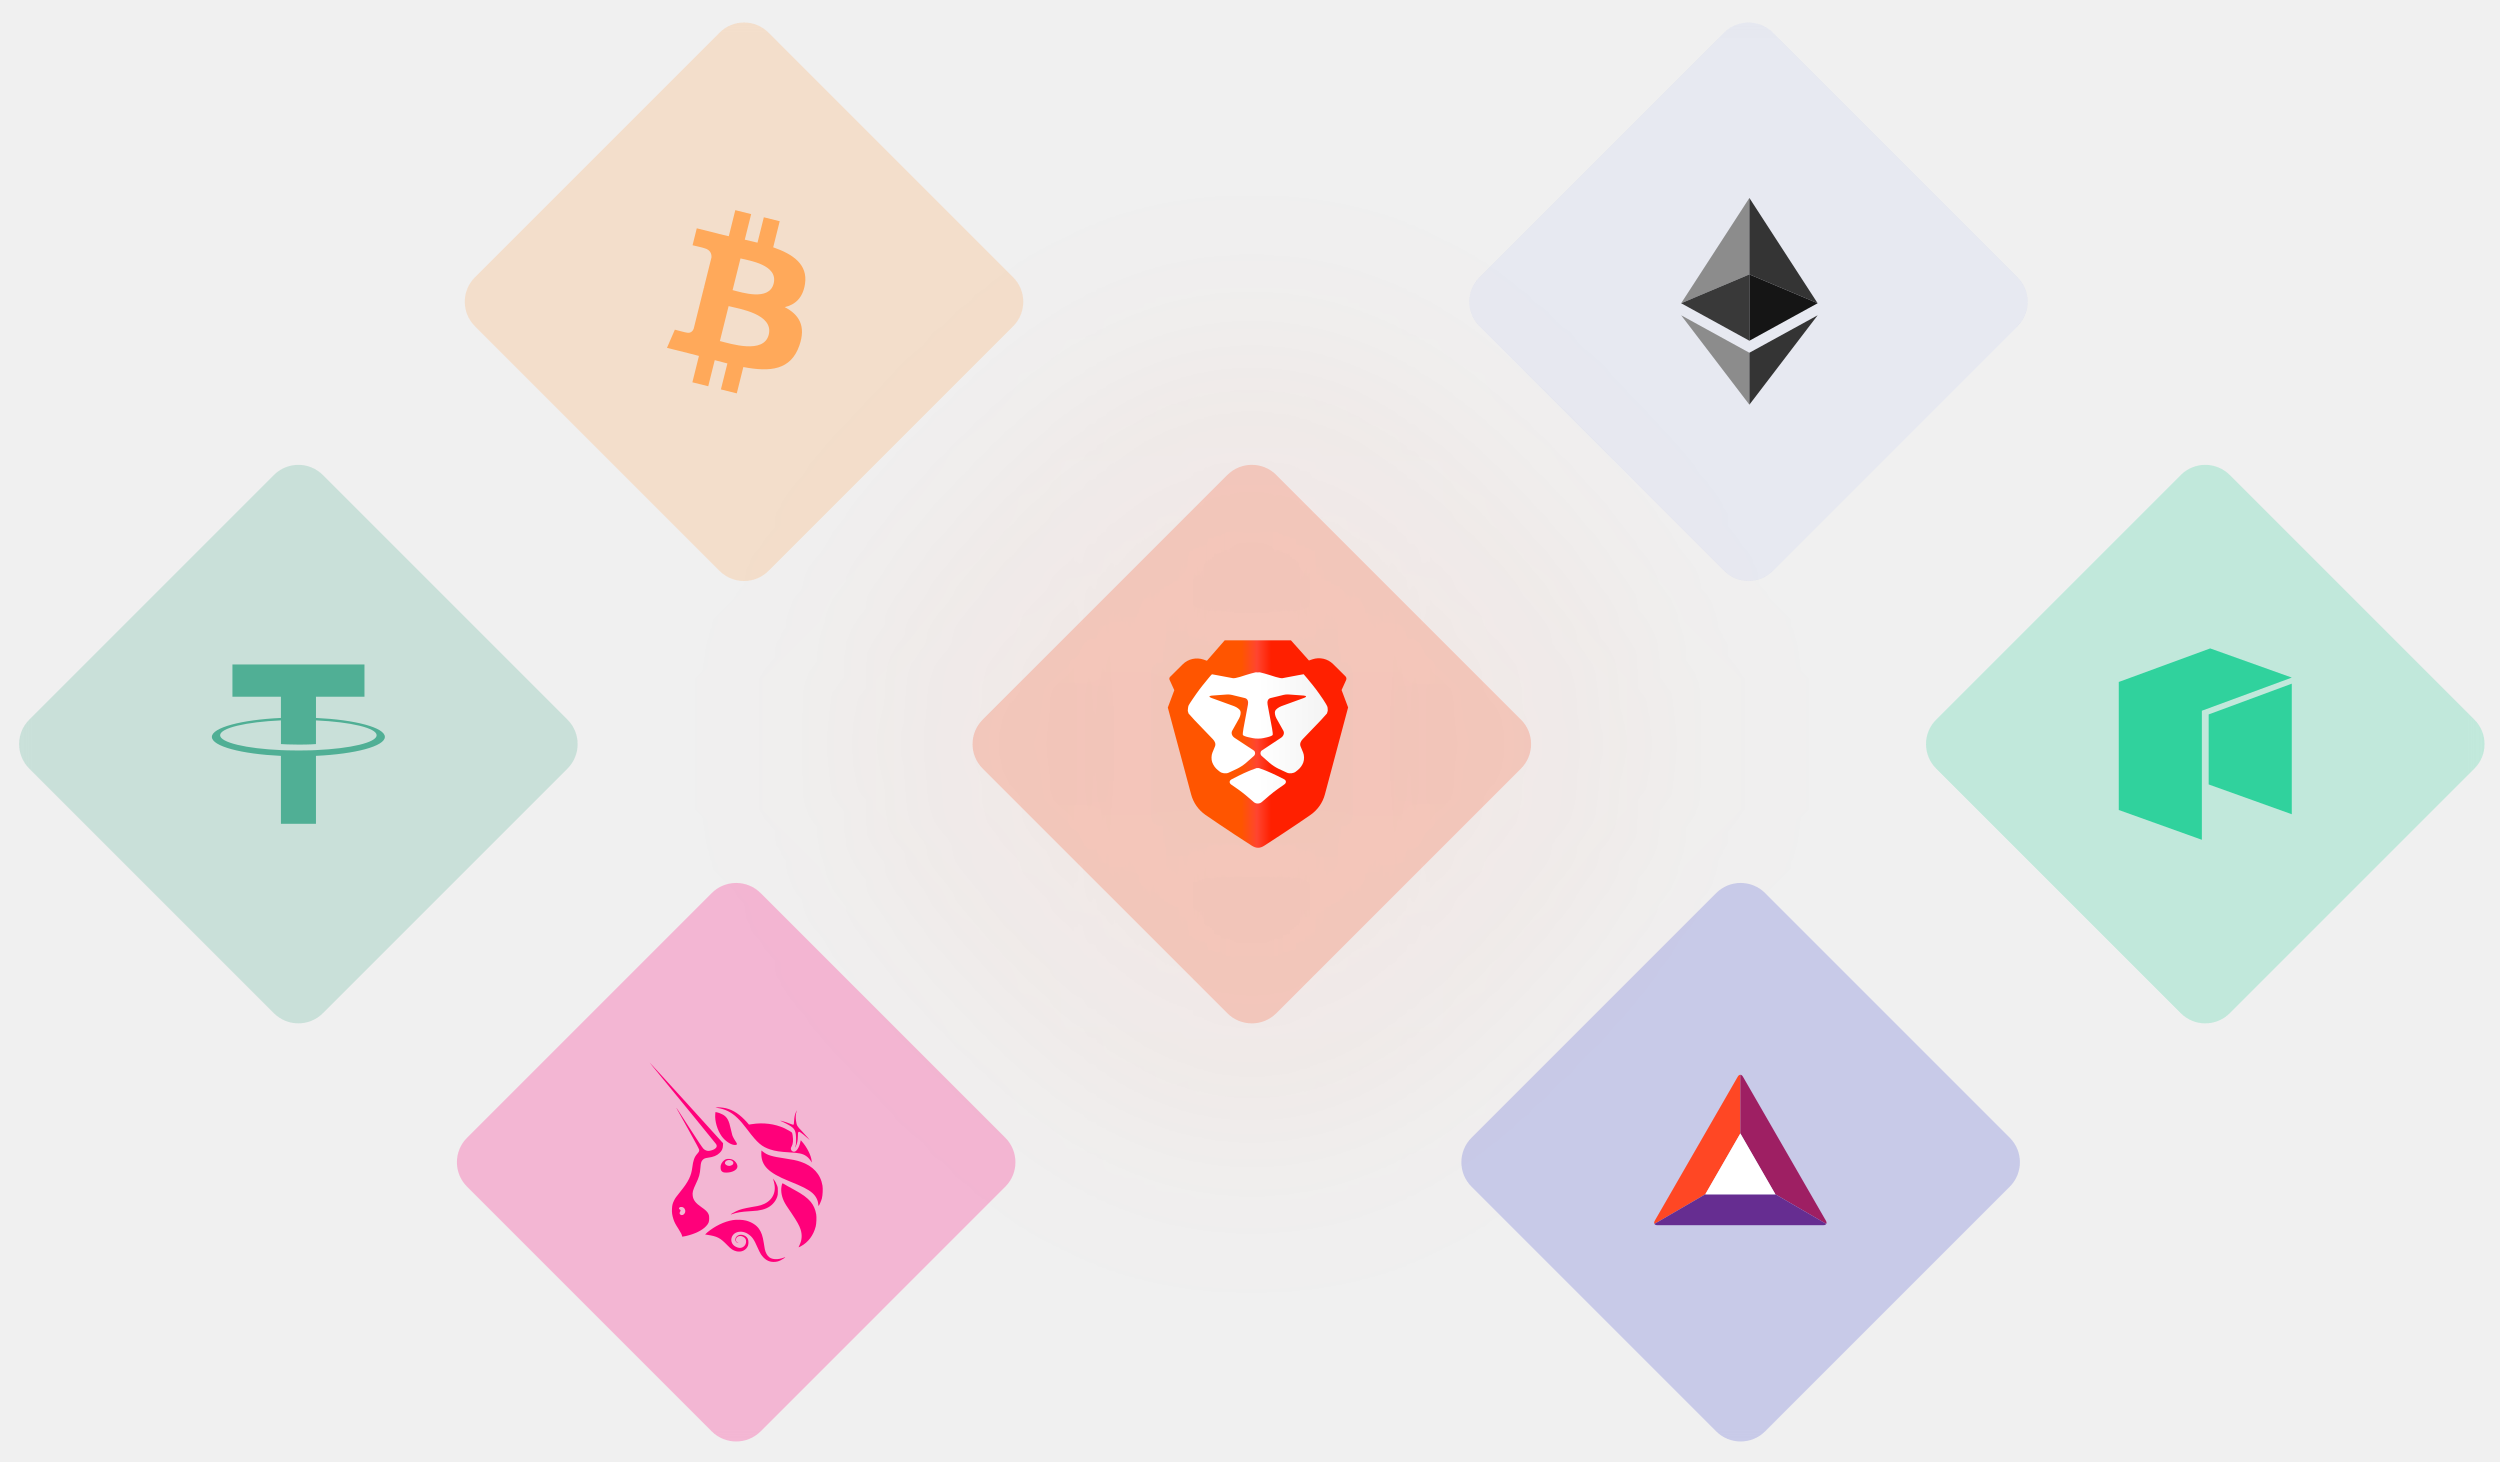
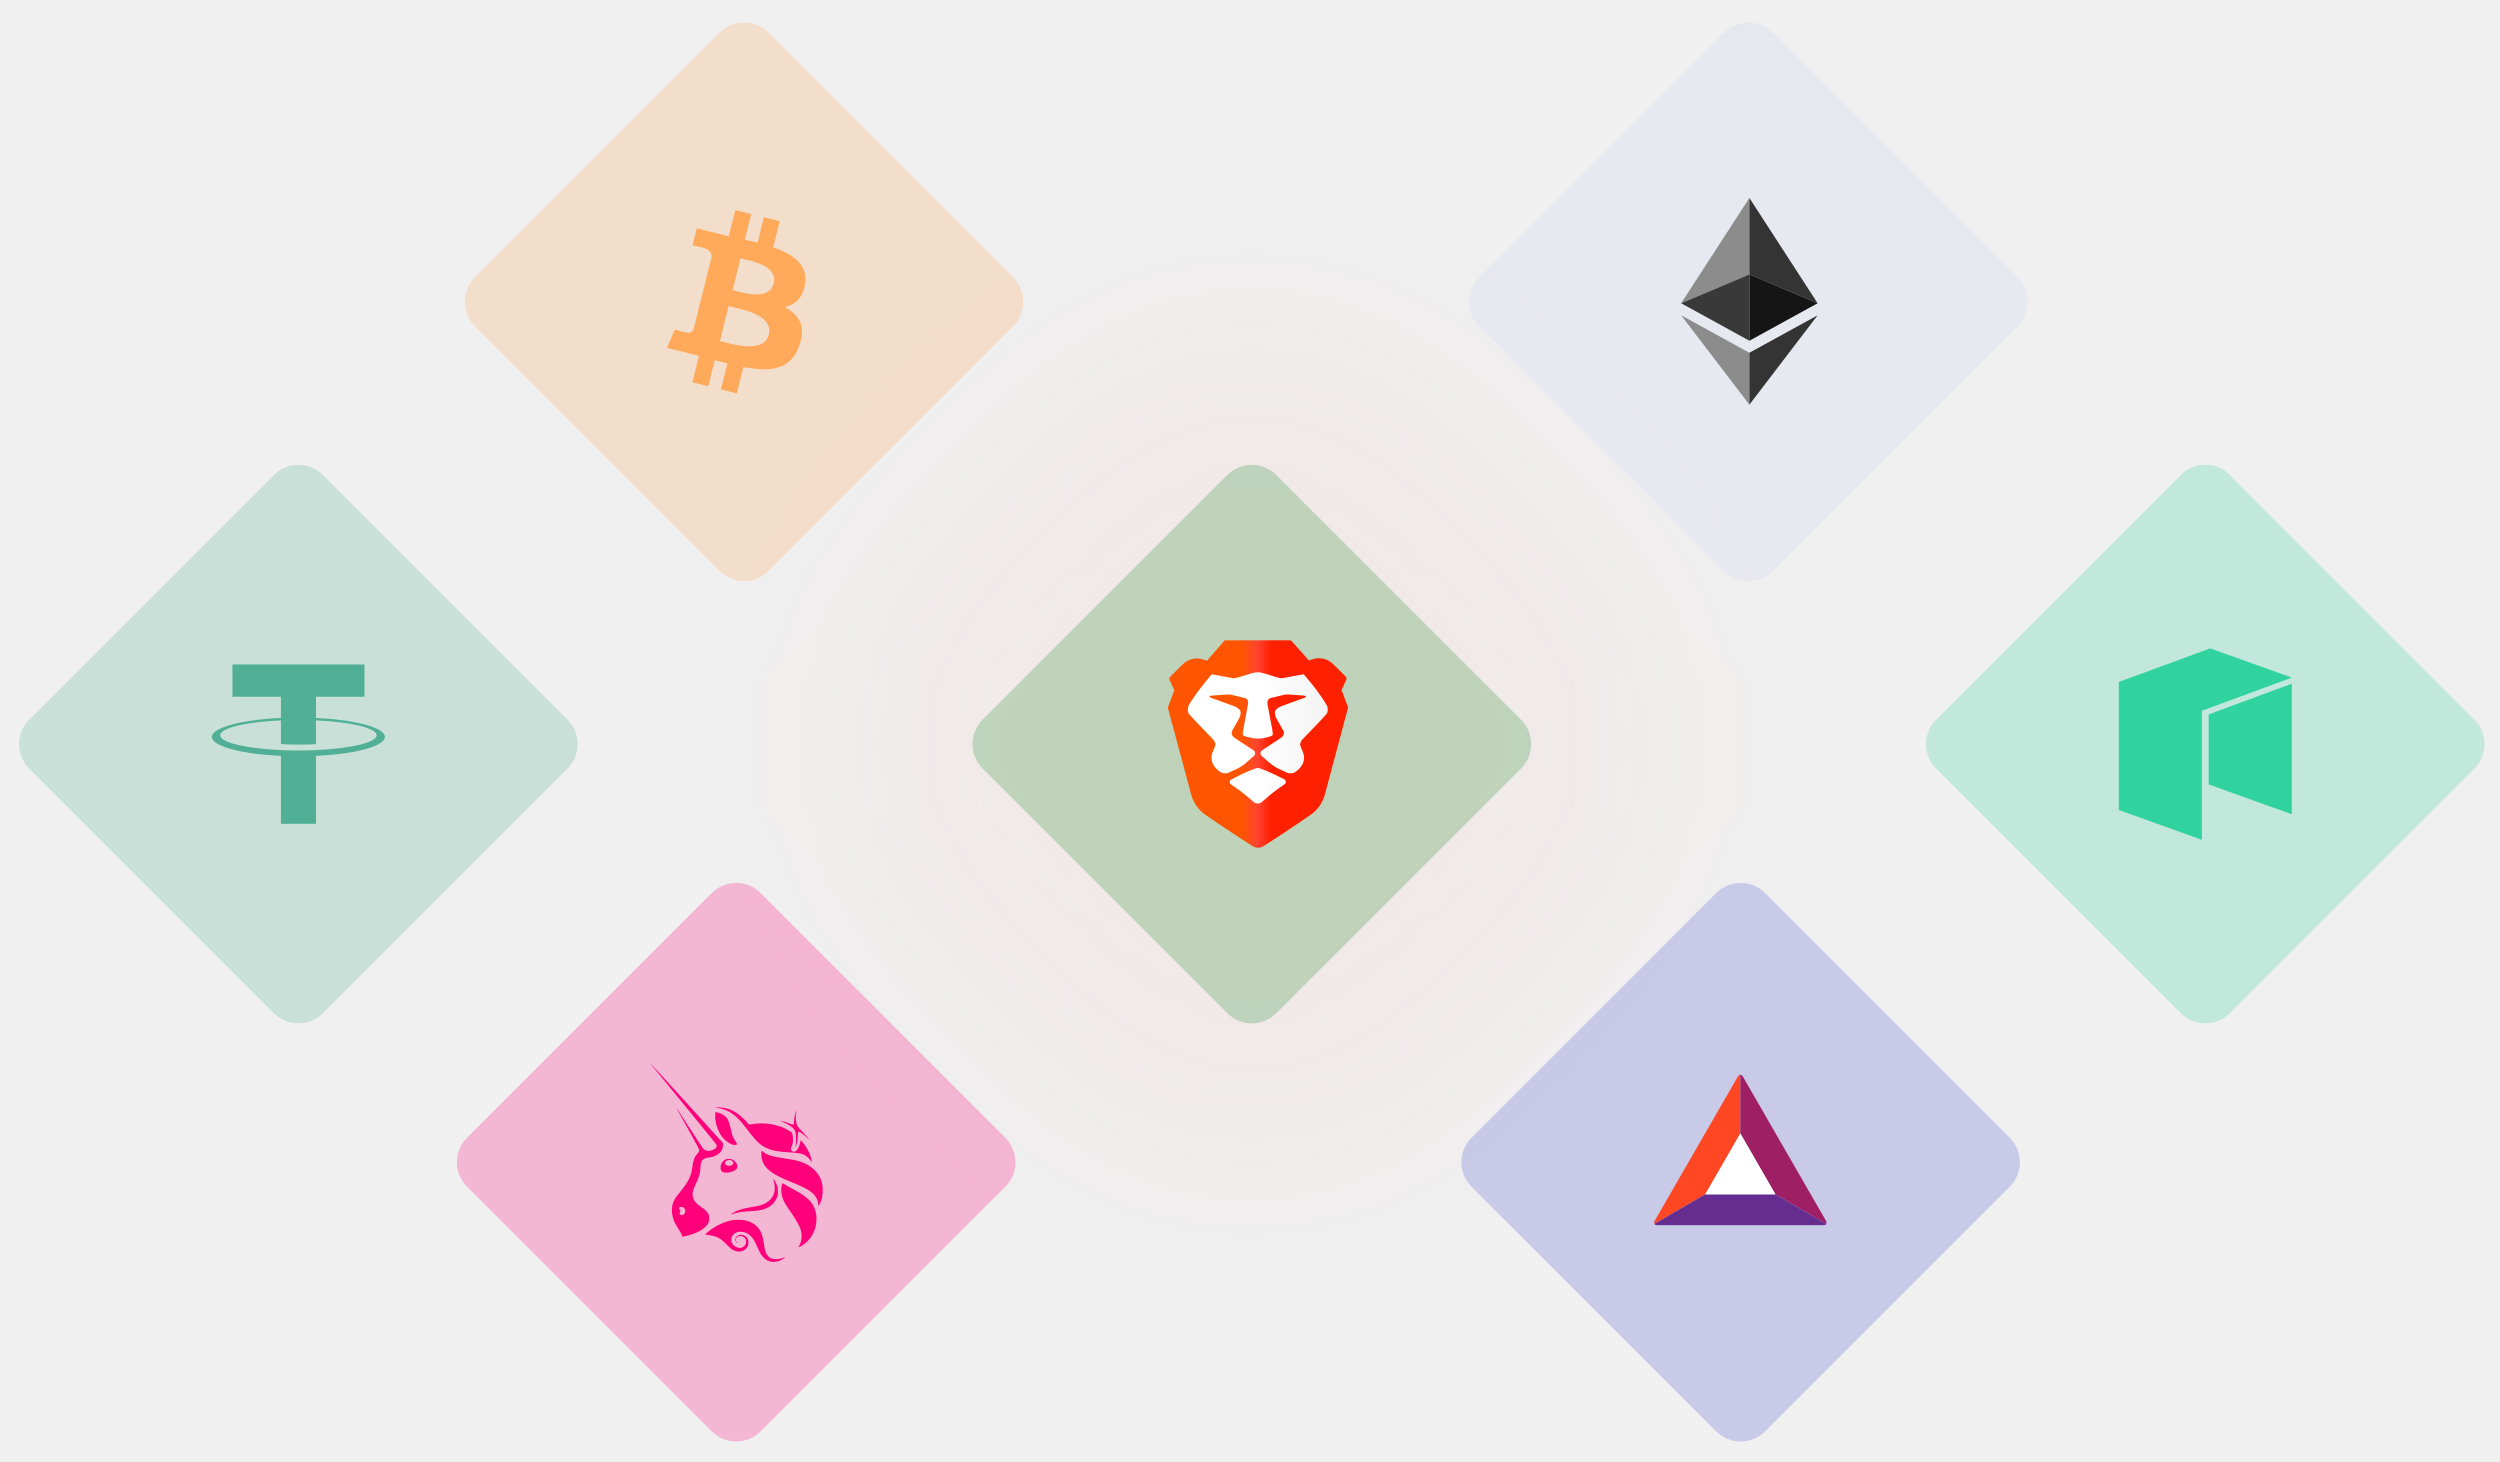
<svg xmlns="http://www.w3.org/2000/svg" width="289" height="169" fill="none">
  <g filter="url(#filter0_b)">
    <rect x="86.01" y=".943" width="48" height="48" rx="4" transform="rotate(45 86.0098 .943359)" fill="#FFA95A" fill-opacity=".24" />
  </g>
  <path d="M93.06 32.809c.333-2.225-1.361-3.422-3.678-4.22l.752-3.015-1.835-.457-.732 2.935c-.482-.12-.978-.234-1.47-.346l.737-2.955-1.834-.457-.752 3.014c-.399-.091-.791-.181-1.172-.275l.002-.009-2.531-.632-.488 1.96s1.361.312 1.333.331c.743.185.877.677.855 1.067l-.856 3.434c.051.013.117.032.191.061-.061-.015-.126-.032-.194-.048l-1.2 4.811c-.091.226-.321.565-.841.436.018.027-1.334-.333-1.334-.333l-.911 2.101 2.388.595c.444.111.88.228 1.308.338l-.759 3.049 1.833.457.752-3.017c.501.136.987.261 1.462.38l-.75 3.003 1.835.457.759-3.043c3.129.592 5.482.353 6.473-2.477.798-2.279-.04-3.593-1.686-4.45 1.199-.277 2.102-1.065 2.343-2.694l-.001-0v0zm-4.193 5.879c-.567 2.279-4.404 1.047-5.648.738l1.008-4.04c1.244.311 5.233.925 4.64 3.302h-0zm.568-5.912c-.517 2.073-3.711 1.02-4.747.761l.914-3.664c1.036.258 4.372.74 3.833 2.902h-0z" fill="#FFA95A" />
  <g filter="url(#filter1_b)">
    <rect x="202.127" y=".943" width="48" height="48" rx="4" transform="rotate(45 202.127 .943359)" fill="#D8DCF0" fill-opacity=".4" />
  </g>
  <path fill-rule="evenodd" clip-rule="evenodd" d="M202.228 22.885l-5.727 8.836-2.161 3.334 7.888-3.334v-8.836z" fill="#8C8C8C" />
  <path fill-rule="evenodd" clip-rule="evenodd" d="M194.34 35.054l2.531 1.391 5.357 2.944v-7.669l-7.888 3.334z" fill="#393939" />
  <path fill-rule="evenodd" clip-rule="evenodd" d="M202.229 22.885v8.836l7.888 3.334-2.161-3.334-5.727-8.836z" fill="#343434" />
  <path fill-rule="evenodd" clip-rule="evenodd" d="M202.229 36.445v2.945l5.357-2.945 2.531-1.391-7.888-3.333v4.724z" fill="#151515" />
  <path fill-rule="evenodd" clip-rule="evenodd" d="M194.34 36.445l2.247 2.945 5.641 7.391v-6.002l-2.528-1.388-5.36-2.945z" fill="#8C8C8C" />
  <path fill-rule="evenodd" clip-rule="evenodd" d="M204.758 39.389l-2.529 1.389v6.002l5.644-7.391 2.244-2.938v-.004l-5.359 2.942z" fill="#343434" />
  <g filter="url(#filter2_b)">
    <rect x="85.102" y="100.411" width="48" height="48" rx="4" transform="rotate(45 85.1016 100.411)" fill="#FF007A" fill-opacity=".24" />
  </g>
  <g clip-path="url(#clip0)" fill="#FF007A">
    <path d="M82.944 128.077c-.25-.035-.262-.047-.143-.059.226-.036.749.012 1.117.095.856.202 1.628.725 2.448 1.64l.214.25.309-.048c1.319-.214 2.674-.048 3.803.475.309.143.796.428.856.499.024.024.059.179.083.333.083.559.048.975-.131 1.295-.095.179-.095.226-.036.381.048.119.19.202.321.202.285 0 .582-.452.725-1.082l.059-.249.107.119c.606.677 1.081 1.616 1.153 2.281l.024.179-.107-.155c-.178-.273-.345-.452-.57-.606-.404-.273-.832-.356-1.961-.416-1.022-.059-1.604-.143-2.175-.333-.974-.321-1.474-.736-2.626-2.269-.511-.678-.832-1.046-1.153-1.355-.701-.677-1.402-1.034-2.317-1.177z" />
    <path d="M91.798 129.587c.024-.452.083-.749.214-1.022.048-.107.095-.202.107-.202.012 0-.012.083-.048.178-.095.261-.107.63-.048 1.046.083.534.119.606.689 1.188.261.273.57.618.689.761l.202.261-.202-.19c-.249-.238-.82-.689-.951-.749-.083-.047-.095-.047-.154.012-.048.048-.059.119-.059.464-.012.534-.083.867-.261 1.212-.095.178-.107.142-.024-.06.059-.154.071-.225.071-.736 0-1.034-.119-1.284-.844-1.7-.178-.107-.487-.261-.665-.344-.19-.084-.333-.155-.321-.155.024-.024.725.178.998.297.416.167.487.178.535.167.036-.036.059-.131.071-.428zM83.432 131.358c-.499-.69-.82-1.759-.749-2.555l.024-.25.119.024c.214.035.582.178.761.285.475.285.689.677.891 1.652.059.285.143.618.178.725.059.178.285.594.475.855.131.19.048.286-.249.262-.452-.048-1.058-.464-1.45-.998zM91.193 136.527c-2.353-.951-3.185-1.771-3.185-3.161 0-.202.012-.369.012-.369.012 0 .095.072.202.155.475.38 1.01.546 2.496.76.868.131 1.367.226 1.818.381 1.438.475 2.329 1.449 2.543 2.768.059.381.024 1.106-.071 1.486-.083.297-.321.844-.38.856-.012 0-.036-.06-.036-.155-.024-.499-.273-.974-.689-1.343-.499-.428-1.141-.748-2.709-1.378zM89.528 136.919c-.024-.178-.083-.404-.119-.499l-.059-.179.107.131c.154.178.273.392.38.689.083.226.083.298.083.666 0 .356-.012.44-.083.642-.119.32-.261.546-.499.796-.428.44-.986.677-1.782.784-.143.012-.547.048-.903.071-.891.048-1.485.143-2.02.333-.071.024-.143.048-.154.036-.024-.024.345-.238.642-.38.416-.202.844-.309 1.782-.476.464-.071.939-.166 1.058-.214 1.177-.368 1.759-1.283 1.569-2.4z" />
    <path d="M90.61 138.832c-.309-.677-.38-1.319-.214-1.925.024-.06.048-.119.071-.119.024 0 .095.036.166.083.143.095.44.262 1.2.678.963.522 1.509.927 1.889 1.39.333.404.535.867.63 1.438.059.321.024 1.093-.059 1.414-.261 1.01-.856 1.818-1.723 2.282-.131.071-.238.118-.249.118-.012 0 .036-.118.107-.261.285-.606.321-1.188.107-1.842-.131-.404-.404-.891-.951-1.711-.654-.951-.808-1.2-.975-1.545zM81.757 142.469c.879-.737 1.961-1.26 2.959-1.426.428-.072 1.141-.048 1.533.059.63.166 1.2.523 1.497.963.285.427.416.796.547 1.616.048.321.107.653.119.725.095.427.285.76.523.938.368.274 1.01.286 1.64.048.107-.036.202-.071.202-.059.024.023-.297.237-.511.344-.297.155-.535.202-.856.202-.57 0-1.058-.297-1.45-.891-.083-.119-.25-.463-.392-.784-.416-.963-.63-1.248-1.117-1.569-.428-.273-.975-.333-1.39-.131-.547.262-.689.963-.309 1.391.154.178.44.321.677.356.44.06.82-.285.82-.725 0-.285-.107-.451-.392-.582-.38-.166-.796.024-.784.392 0 .155.071.25.226.321.095.048.095.048.024.036-.345-.072-.428-.499-.154-.773.333-.333 1.034-.19 1.272.274.095.19.107.57.024.808-.202.523-.772.796-1.355.641-.392-.107-.558-.214-1.034-.701-.832-.855-1.153-1.022-2.341-1.2l-.226-.036.25-.237z" />
    <path fill-rule="evenodd" clip-rule="evenodd" d="M75.506 123.348c2.769 3.363 7.035 8.592 7.249 8.877.178.238.107.463-.19.63-.166.095-.511.19-.677.19-.19 0-.416-.095-.57-.25-.107-.107-.57-.784-1.616-2.412-.796-1.248-1.474-2.282-1.485-2.294-.048-.023-.048-.023 1.402 2.567.915 1.628 1.212 2.211 1.212 2.282 0 .154-.048.238-.238.451-.321.357-.464.761-.57 1.605-.119.939-.44 1.604-1.355 2.733-.535.665-.618.784-.749 1.058-.166.332-.214.523-.238.95-.024.452.024.737.154 1.165.119.38.25.63.57 1.117.273.428.44.749.44.867 0 .096.024.096.452 0 1.022-.237 1.866-.641 2.329-1.14.285-.309.356-.476.356-.904 0-.273-.012-.332-.083-.499-.119-.261-.345-.475-.832-.808-.642-.439-.915-.796-.986-1.271-.059-.404.012-.678.368-1.426.368-.773.463-1.094.523-1.878.036-.499.095-.701.238-.855.154-.167.285-.226.654-.274.606-.083.998-.237 1.307-.535.273-.249.392-.499.404-.867l.012-.273-.154-.167c-.559-.641-8.295-9.15-8.33-9.15-.012 0 .178.226.404.511zm3.648 16.898c.131-.225.059-.511-.154-.653-.202-.131-.511-.072-.511.107 0 .047.024.095.095.118.107.06.119.119.036.25s-.083.25.024.333c.166.131.392.059.511-.155zM83.967 133.996c-.285.083-.558.392-.642.701-.048.19-.024.534.059.641.131.167.25.214.582.214.654 0 1.212-.285 1.272-.63.059-.285-.19-.677-.535-.855-.178-.095-.547-.131-.737-.071zm.761.594c.095-.143.059-.297-.119-.404-.321-.202-.808-.036-.808.273 0 .154.25.321.487.321.154 0 .368-.095.44-.19z" />
  </g>
  <g filter="url(#filter3_b)">
    <rect x="254.93" y="52.078" width="48" height="48" rx="4" transform="rotate(45 254.93 52.0781)" fill="#30D29D" fill-opacity=".24" />
  </g>
  <g clip-path="url(#clip1)" fill="#30D29D">
    <path d="M244.93 78.835v14.8l9.606 3.446V82.161l10.394-3.831-9.433-3.374-10.567 3.879z" />
    <path d="M255.322 82.587v8.094l9.607 3.446V79.033l-9.607 3.554z" />
  </g>
  <g filter="url(#filter4_f)">
    <rect x="144.711" y="52.078" width="48" height="48" rx="4" transform="rotate(45 144.711 52.0781)" stroke="#EA3A0D" stroke-opacity=".72" stroke-width="2" />
  </g>
  <g filter="url(#filter5_b)">
-     <rect x="144.711" y="52.078" width="48" height="48" rx="4" transform="rotate(45 144.711 52.0781)" fill="#FB542B" fill-opacity=".24" />
+     <rect x="144.711" y="52.078" width="48" height="48" rx="4" transform="rotate(45 144.711 52.0781)" fill="#248B2B" fill-opacity=".24" />
  </g>
  <path fill-rule="evenodd" clip-rule="evenodd" d="M155.841 81.776l-.754-2.008.524-1.153c.067-.148.035-.323-.082-.438l-1.425-1.414c-.624-.618-1.554-.831-2.392-.545l-.398.136-2.082-2.333h-7.656l-2.056 2.361-.387-.134c-.846-.292-1.787-.077-2.415.551l-1.451 1.441c-.093.092-.118.231-.064.349l.547 1.197-.75 2.007.486 1.81 2.212 8.248c.255.951.842 1.784 1.658 2.354 0 0 2.686 1.857 5.336 3.545.233.148.477.257.739.253.261.004.505-.104.738-.254 2.976-1.913 5.332-3.551 5.332-3.551.815-.571 1.401-1.405 1.655-2.356l2.202-8.251.483-1.812z" fill="url(#paint0_linear)" />
  <path fill-rule="evenodd" clip-rule="evenodd" d="M153.487 82.174l-.034.107-.055.193c-.147.179-.456.523-.687.764l-2.127 2.216c-.231.241-.362.543-.23.848l.287.693c.132.304.145.808.019 1.146-.129.344-.35.648-.64.88l-.222.177c-.261.209-.725.264-1.03.122l-.98-.456c-.305-.142-.76-.439-1.011-.661l-.927-.817c-.181-.16-.191-.433-.022-.605l2.256-1.493c.28-.185.428-.527.269-.819l-.802-1.431c-.159-.292-.223-.68-.142-.862.082-.182.407-.427.723-.545l2.62-.954c.315-.117.299-.238-.038-.269l-1.674-.122c-.336-.031-.583.017-.908.106l-1.267.307c-.325.089-.394.428-.333.753l.523 2.779c.061.325.091.653.066.728-.024.075-.314.197-.643.27l-.434.096c-.329.073-.869.076-1.199.008l-.524-.11c-.331-.069-.621-.187-.646-.262-.024-.075.005-.403.066-.728l.52-2.779c.061-.325-.009-.664-.334-.753l-1.267-.306c-.326-.089-.573-.136-.909-.105l-1.674.123c-.336.031-.353.152-.037.269l2.621.951c.316.117.642.361.723.544.082.182.018.57-.14.862l-.801 1.432c-.159.292-.01.634.27.819l2.259 1.49c.168.171.158.446-.022.605l-.926.818c-.251.222-.706.519-1.01.662l-.979.457c-.305.142-.769.088-1.031-.121l-.222-.177c-.29-.232-.512-.535-.651-.907-.116-.311-.104-.814.027-1.119l.286-.693c.132-.305.001-.607-.231-.848l-2.129-2.214c-.231-.241-.541-.584-.687-.763l-.056-.193-.034-.107c-.004-.124.042-.518.093-.625.051-.106.248-.418.437-.692l.456-.66c.189-.274.516-.71.726-.969l.668-.82c.211-.259.39-.469.417-.467.002-.002.274.048.606.11l1.011.19c.332.062.698.131.813.152.116.021.473-.044.795-.146l.727-.231c.322-.102.809-.237 1.084-.299l.254.004.255-.004c.274.062.762.196 1.083.298l.728.23c.322.102.679.167.795.146.099-.018.382-.072.67-.127l.143-.027 1.011-.191c.332-.063.604-.113.624-.111.008-.002.188.208.399.467l.669.819c.211.258.538.694.728.968l.456.66c.19.274.485.772.504.885.019.113.031.307.028.431zm-7.957 6.614c.03 0 .31.103.622.23l.29.117c.312.127.814.352 1.115.502l.854.425c.301.149.323.429.048.622l-.729.511c-.274.193-.706.526-.96.743l-.919.786c-.252.216-.661.217-.908.003-.248-.214-.658-.565-.911-.779-.254-.215-.687-.546-.963-.737l-.726-.503c-.276-.191-.256-.472.043-.625l.859-.438c.3-.153.8-.382 1.112-.509l.29-.118c.311-.127.591-.231.621-.231h.262z" fill="url(#paint1_linear)" />
  <g filter="url(#filter6_b)">
    <rect x="201.219" y="100.411" width="48" height="48" rx="4" transform="rotate(45 201.219 100.411)" fill="#4C54D2" fill-opacity=".24" />
  </g>
  <path fill-rule="evenodd" clip-rule="evenodd" d="M191.252 141.482l5.879-3.42 4.052-7.035v-6.782c-.107 0-.214.071-.295.211l-4.8 8.333-4.8 8.332c-.081.141-.089.268-.036.361z" fill="#FF4724" />
  <path fill-rule="evenodd" clip-rule="evenodd" d="M201.184 124.245v6.782l4.052 7.035 5.878 3.42c.053-.093.046-.22-.035-.361l-4.8-8.332-4.801-8.333c-.081-.141-.188-.211-.294-.211z" fill="#9E1F63" />
  <path fill-rule="evenodd" clip-rule="evenodd" d="M211.113 141.482l-5.878-3.42h-8.105l-5.878 3.42c.053.093.167.151.329.151h19.203c.162 0 .276-.058.329-.151z" fill="#662D91" />
  <path fill-rule="evenodd" clip-rule="evenodd" d="M197.131 138.062h8.105l-4.053-7.035-4.052 7.035z" fill="#fff" />
  <g filter="url(#filter7_b)">
    <rect x="34.492" y="52.078" width="48" height="48" rx="4" transform="rotate(45 34.4922 52.0781)" fill="#50AF95" fill-opacity=".24" />
  </g>
  <path fill-rule="evenodd" clip-rule="evenodd" d="M36.527 86.712c-.114.009-.701.044-2.01.044-1.042 0-1.781-.031-2.041-.044-4.026-.177-7.031-.878-7.031-1.717 0-.839 3.005-1.539 7.031-1.719v2.738c.263.019 1.017.063 2.059.063 1.25 0 1.876-.052 1.989-.062v-2.737c4.017.179 7.015.88 7.015 1.717s-2.997 1.538-7.015 1.716l.004.001zm0-3.717v-2.45h5.606v-3.736h-15.264v3.736h5.605v2.449c-4.556.209-7.982 1.112-7.982 2.193s3.426 1.983 7.982 2.193v7.851h4.051v-7.854c4.546-.209 7.966-1.111 7.966-2.191 0-1.081-3.418-1.982-7.966-2.192l.001.001z" fill="#50AF95" />
  <defs>
    <filter id="filter0_b" x="48.068" y="-3.057" width="75.882" height="75.882" filterUnits="userSpaceOnUse" color-interpolation-filters="sRGB">
      <feFlood flood-opacity="0" result="BackgroundImageFix" />
      <feGaussianBlur in="BackgroundImage" stdDeviation="2" />
      <feComposite in2="SourceAlpha" operator="in" result="effect1_backgroundBlur" />
      <feBlend in="SourceGraphic" in2="effect1_backgroundBlur" result="shape" />
    </filter>
    <filter id="filter1_b" x="164.186" y="-3.057" width="75.882" height="75.882" filterUnits="userSpaceOnUse" color-interpolation-filters="sRGB">
      <feFlood flood-opacity="0" result="BackgroundImageFix" />
      <feGaussianBlur in="BackgroundImage" stdDeviation="2" />
      <feComposite in2="SourceAlpha" operator="in" result="effect1_backgroundBlur" />
      <feBlend in="SourceGraphic" in2="effect1_backgroundBlur" result="shape" />
    </filter>
    <filter id="filter2_b" x="47.16" y="96.411" width="75.882" height="75.882" filterUnits="userSpaceOnUse" color-interpolation-filters="sRGB">
      <feFlood flood-opacity="0" result="BackgroundImageFix" />
      <feGaussianBlur in="BackgroundImage" stdDeviation="2" />
      <feComposite in2="SourceAlpha" operator="in" result="effect1_backgroundBlur" />
      <feBlend in="SourceGraphic" in2="effect1_backgroundBlur" result="shape" />
    </filter>
    <filter id="filter3_b" x="216.988" y="48.078" width="75.882" height="75.882" filterUnits="userSpaceOnUse" color-interpolation-filters="sRGB">
      <feFlood flood-opacity="0" result="BackgroundImageFix" />
      <feGaussianBlur in="BackgroundImage" stdDeviation="2" />
      <feComposite in2="SourceAlpha" operator="in" result="effect1_backgroundBlur" />
      <feBlend in="SourceGraphic" in2="effect1_backgroundBlur" result="shape" />
    </filter>
    <filter id="filter4_f" x="79.426" y="20.735" width="130.569" height="130.569" filterUnits="userSpaceOnUse" color-interpolation-filters="sRGB">
      <feFlood flood-opacity="0" result="BackgroundImageFix" />
      <feBlend in="SourceGraphic" in2="BackgroundImageFix" result="shape" />
      <feGaussianBlur stdDeviation="16" result="effect1_foregroundBlur" />
    </filter>
    <filter id="filter5_b" x="106.77" y="48.078" width="75.882" height="75.882" filterUnits="userSpaceOnUse" color-interpolation-filters="sRGB">
      <feFlood flood-opacity="0" result="BackgroundImageFix" />
      <feGaussianBlur in="BackgroundImage" stdDeviation="2" />
      <feComposite in2="SourceAlpha" operator="in" result="effect1_backgroundBlur" />
      <feBlend in="SourceGraphic" in2="effect1_backgroundBlur" result="shape" />
    </filter>
    <filter id="filter6_b" x="163.277" y="96.411" width="75.882" height="75.882" filterUnits="userSpaceOnUse" color-interpolation-filters="sRGB">
      <feFlood flood-opacity="0" result="BackgroundImageFix" />
      <feGaussianBlur in="BackgroundImage" stdDeviation="2" />
      <feComposite in2="SourceAlpha" operator="in" result="effect1_backgroundBlur" />
      <feBlend in="SourceGraphic" in2="effect1_backgroundBlur" result="shape" />
    </filter>
    <filter id="filter7_b" x="-3.449" y="48.078" width="75.882" height="75.882" filterUnits="userSpaceOnUse" color-interpolation-filters="sRGB">
      <feFlood flood-opacity="0" result="BackgroundImageFix" />
      <feGaussianBlur in="BackgroundImage" stdDeviation="2" />
      <feComposite in2="SourceAlpha" operator="in" result="effect1_backgroundBlur" />
      <feBlend in="SourceGraphic" in2="effect1_backgroundBlur" result="shape" />
    </filter>
    <linearGradient id="paint0_linear" x1="135" y1="98.169" x2="155.841" y2="98.169" gradientUnits="userSpaceOnUse">
      <stop stop-color="#F50" />
      <stop offset=".41" stop-color="#F50" />
      <stop offset=".494" stop-color="#FF4530" />
      <stop offset=".572" stop-color="#FF2000" />
      <stop offset="1" stop-color="#FF2000" />
    </linearGradient>
    <linearGradient id="paint1_linear" x1="145.397" y1="96.432" x2="152.965" y2="96.432" gradientUnits="userSpaceOnUse">
      <stop stop-color="#fff" />
      <stop offset="1" stop-color="#F4F4F4" />
    </linearGradient>
    <clipPath id="clip0">
      <path fill="#fff" transform="translate(75.1016 122.837)" d="M0 0h20v23.03H0z" />
    </clipPath>
    <clipPath id="clip1">
      <path fill="#fff" transform="translate(244.93 74.9561)" d="M0 0h20v22.125H0z" />
    </clipPath>
  </defs>
</svg>
